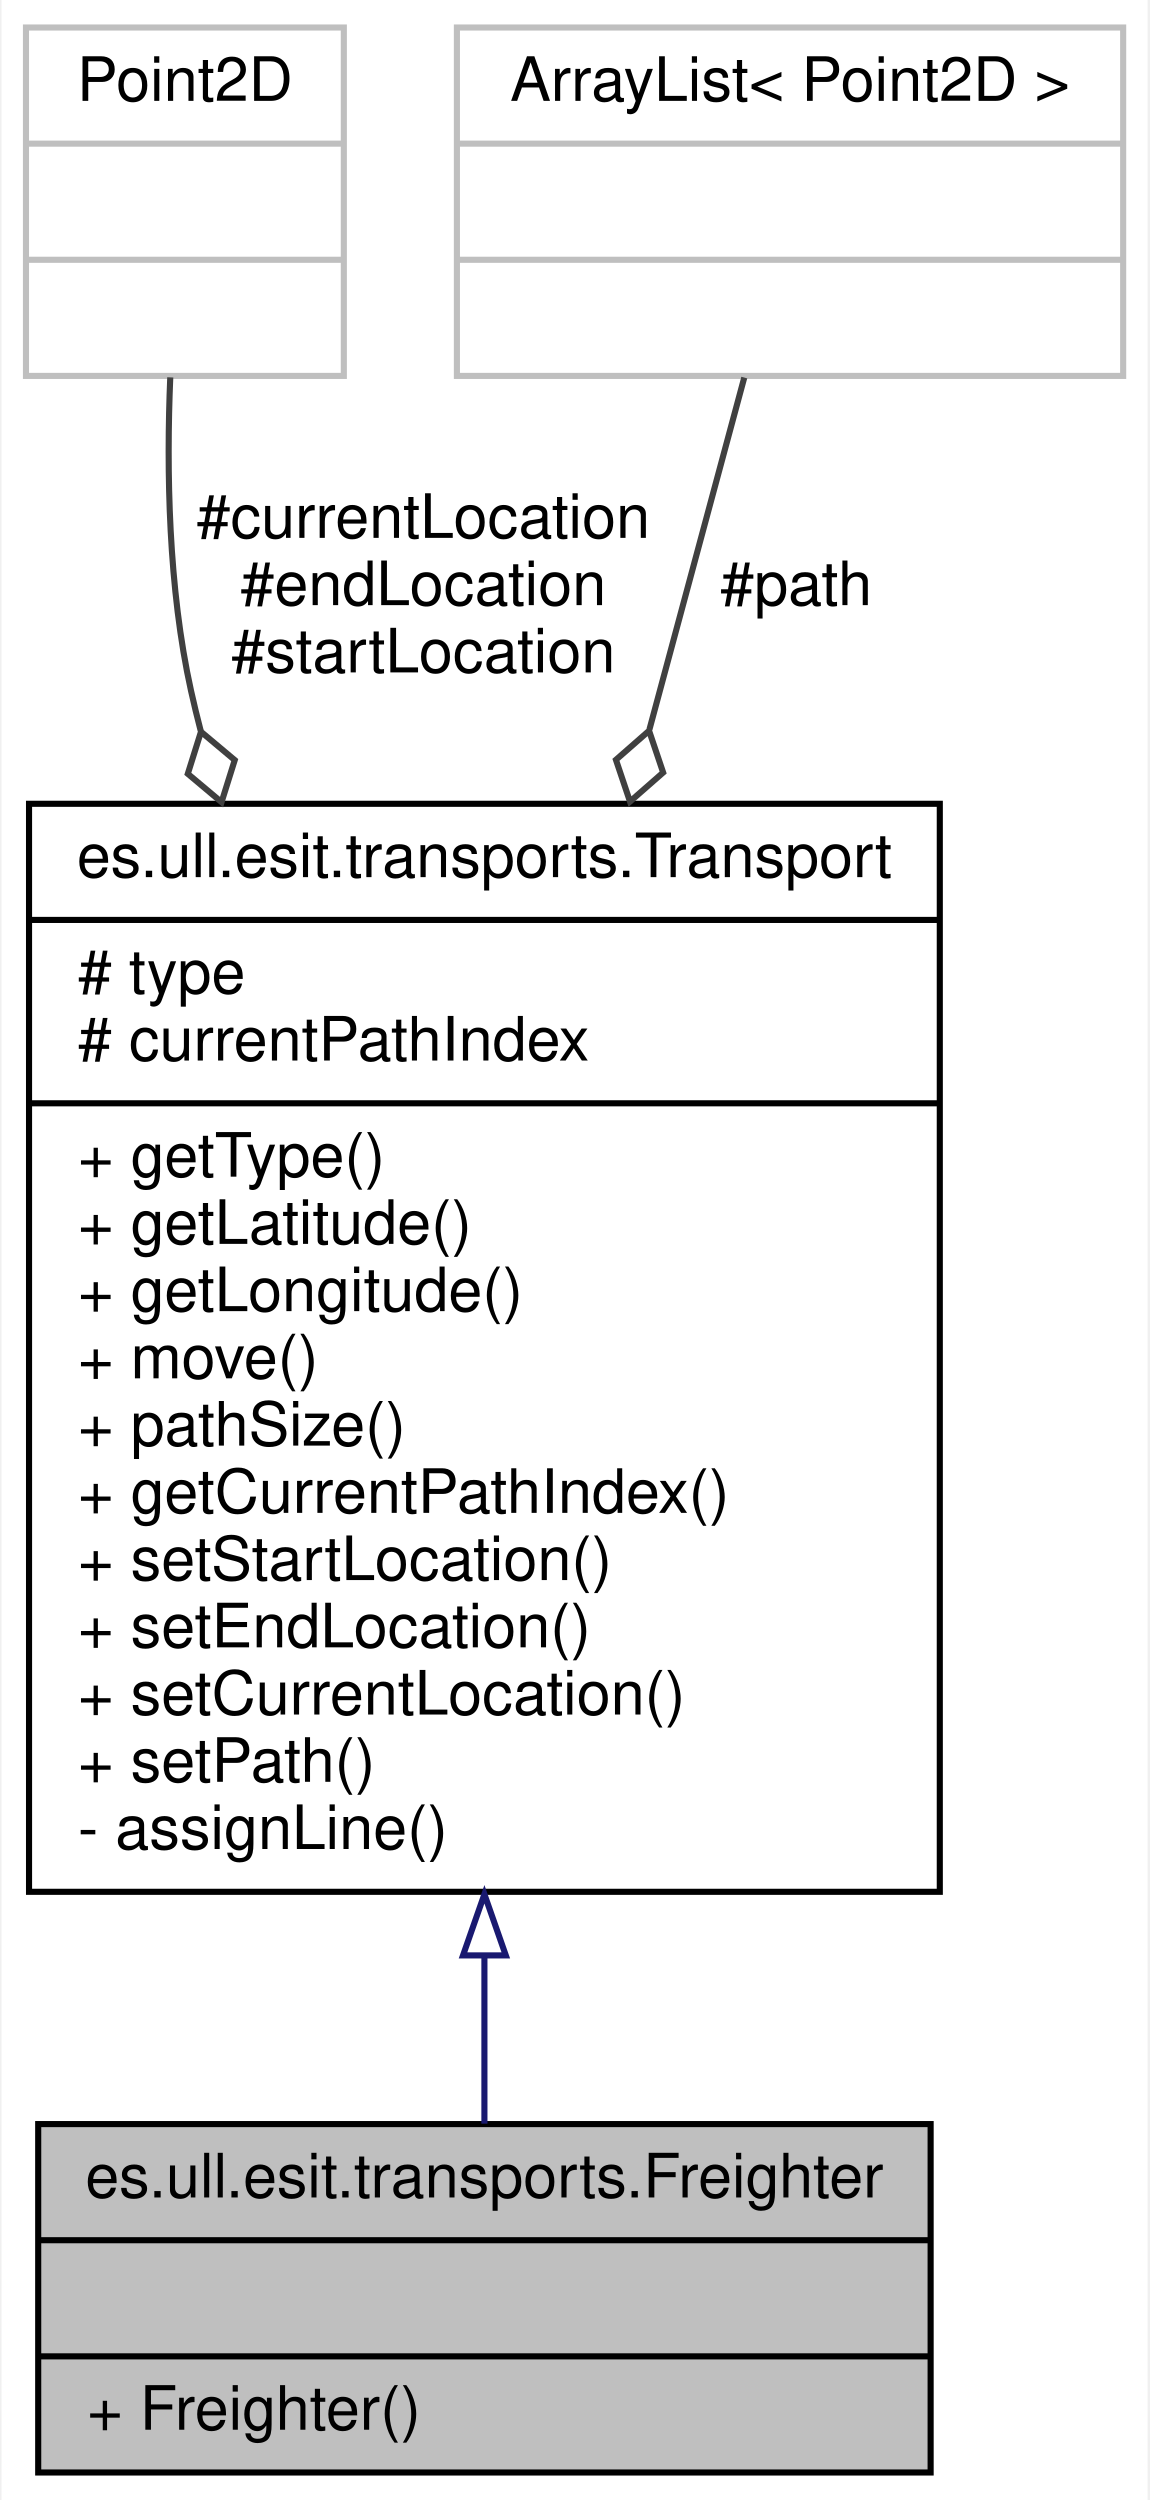
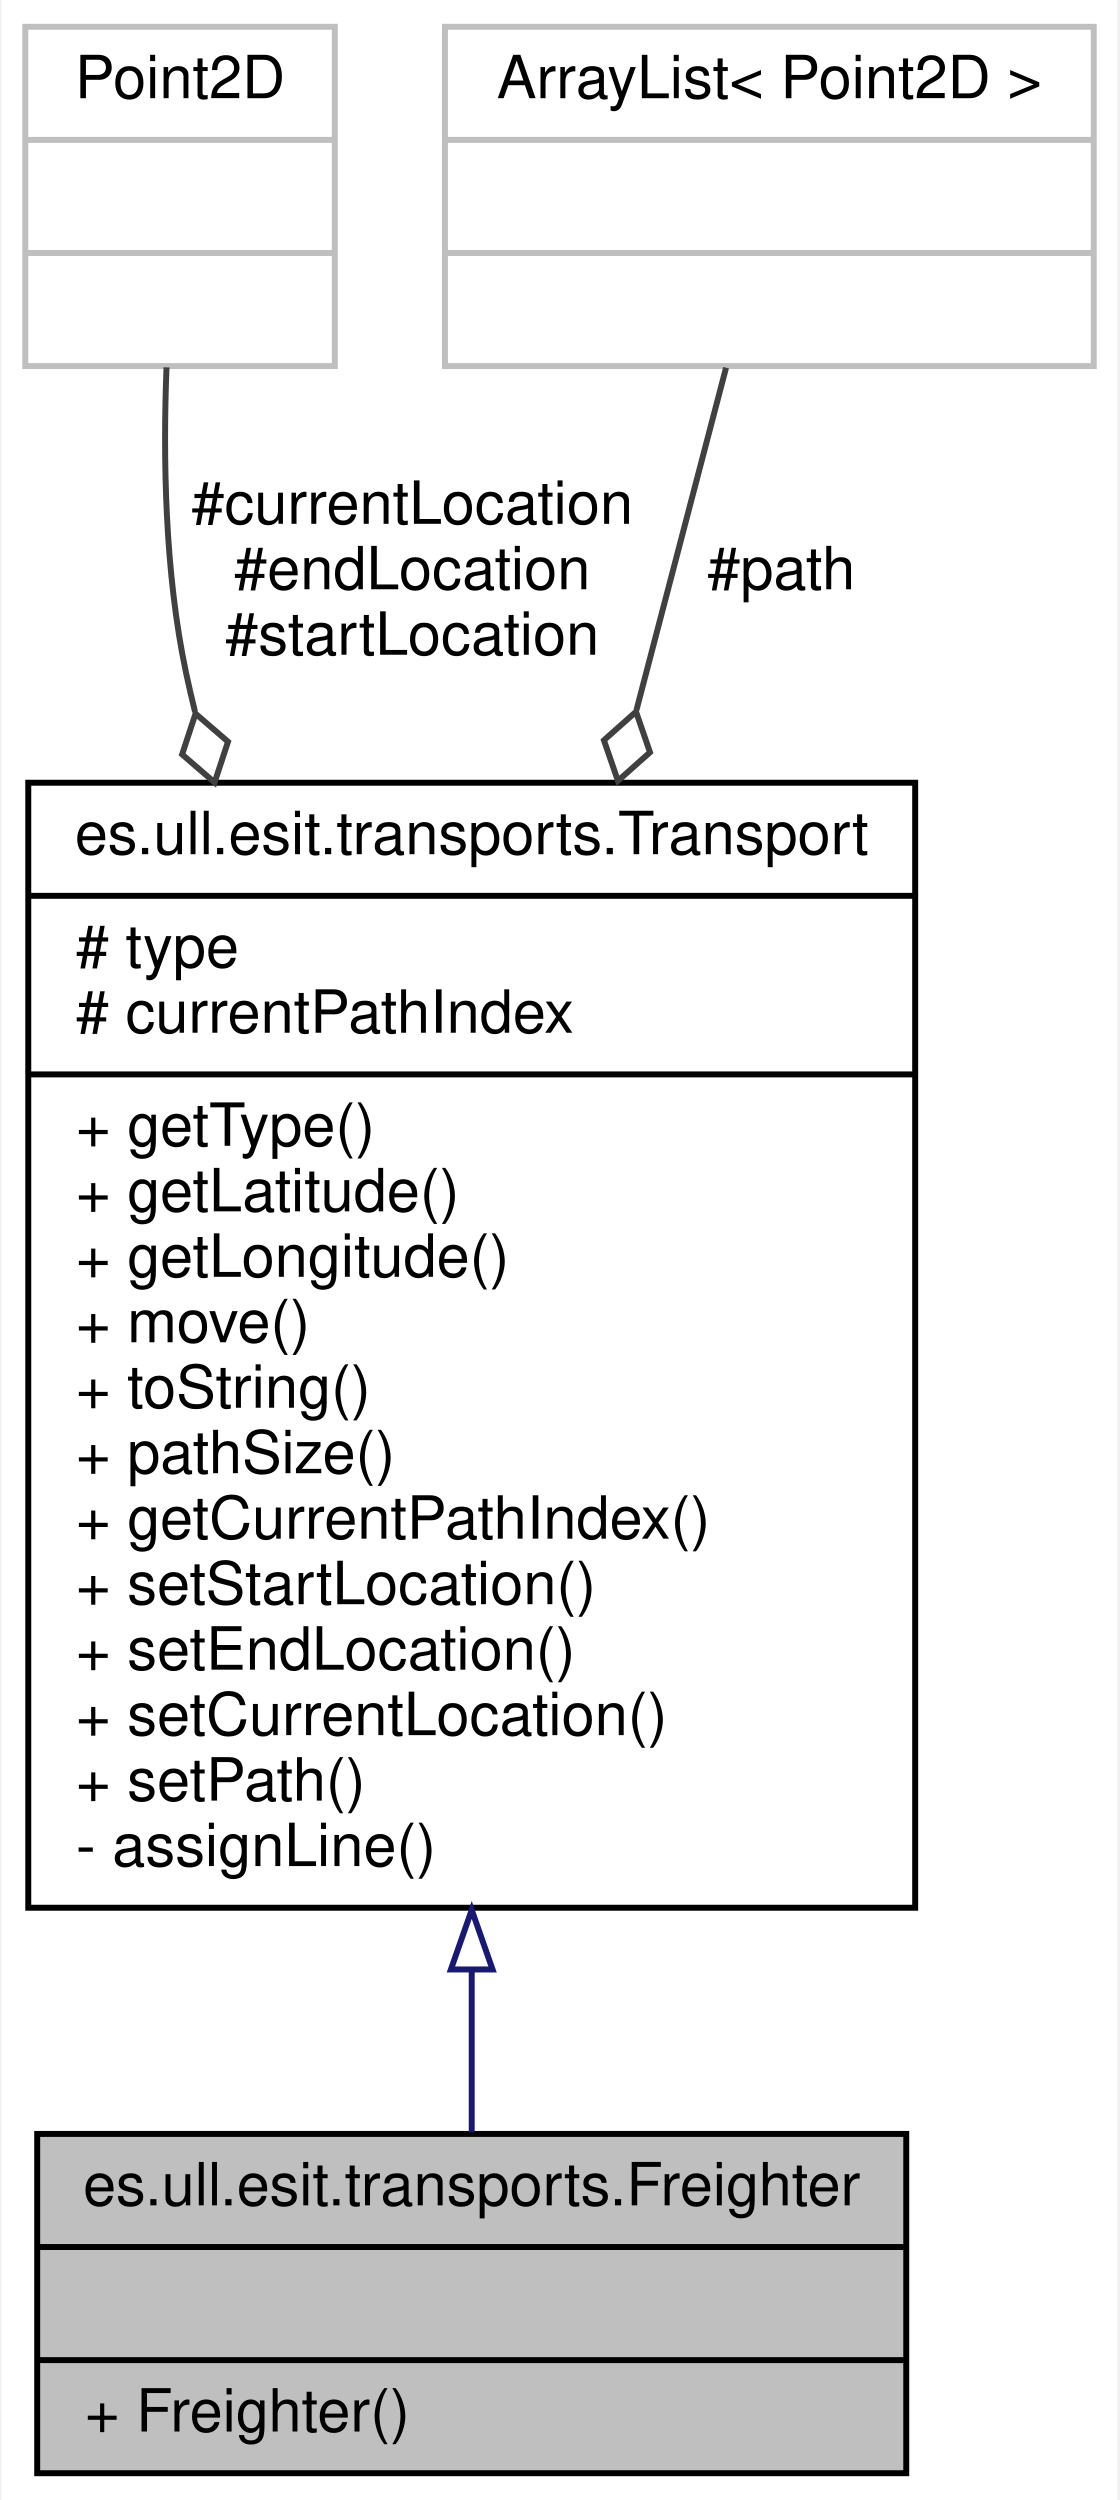
- <svg xmlns="http://www.w3.org/2000/svg" xmlns:xlink="http://www.w3.org/1999/xlink" width="188pt" height="409pt" viewBox="0.00 0.00 187.50 409.00">
-   <g id="graph0" class="graph" transform="scale(1 1) rotate(0) translate(4 405)">
-     <polygon fill="white" stroke="none" points="-4,4 -4,-405 183.5,-405 183.5,4 -4,4" />
+ <svg xmlns="http://www.w3.org/2000/svg" xmlns:xlink="http://www.w3.org/1999/xlink" width="188pt" height="420pt" viewBox="0.00 0.00 187.50 420.00">
+   <g id="graph0" class="graph" transform="scale(1 1) rotate(0) translate(4 416)">
+     <polygon fill="white" stroke="none" points="-4,4 -4,-416 183.5,-416 183.5,4 -4,4" />
    <g id="node1" class="node">
      <polygon fill="#bfbfbf" stroke="black" points="2,-0.5 2,-57.5 148,-57.5 148,-0.5 2,-0.5" />
      <text text-anchor="middle" x="75" y="-45.5" font-family="Helvetica,sans-Serif" font-size="10.00">es.ull.esit.transports.Freighter</text>
      <polyline fill="none" stroke="black" points="2,-38.5 148,-38.5 " />
      <text text-anchor="middle" x="75" y="-26.5" font-family="Helvetica,sans-Serif" font-size="10.00"> </text>
      <polyline fill="none" stroke="black" points="2,-19.5 148,-19.5 " />
      <text text-anchor="start" x="10" y="-7.5" font-family="Helvetica,sans-Serif" font-size="10.00">+ Freighter()</text>
    </g>
    <g id="node2" class="node">
      <g id="a_node2">
        <a xlink:href="classes_1_1ull_1_1esit_1_1transports_1_1_transport.html" target="_top" xlink:title="Abstract class to represent a transport. ">
-           <polygon fill="white" stroke="black" points="0.5,-95.5 0.5,-273.5 149.5,-273.5 149.5,-95.5 0.5,-95.5" />
-           <text text-anchor="middle" x="75" y="-261.5" font-family="Helvetica,sans-Serif" font-size="10.00">es.ull.esit.transports.Transport</text>
-           <polyline fill="none" stroke="black" points="0.5,-254.5 149.5,-254.5 " />
-           <text text-anchor="start" x="8.5" y="-242.5" font-family="Helvetica,sans-Serif" font-size="10.00"># type</text>
-           <text text-anchor="start" x="8.5" y="-231.5" font-family="Helvetica,sans-Serif" font-size="10.00"># currentPathIndex</text>
-           <polyline fill="none" stroke="black" points="0.5,-224.5 149.5,-224.5 " />
-           <text text-anchor="start" x="8.5" y="-212.5" font-family="Helvetica,sans-Serif" font-size="10.00">+ getType()</text>
-           <text text-anchor="start" x="8.5" y="-201.5" font-family="Helvetica,sans-Serif" font-size="10.00">+ getLatitude()</text>
-           <text text-anchor="start" x="8.5" y="-190.5" font-family="Helvetica,sans-Serif" font-size="10.00">+ getLongitude()</text>
-           <text text-anchor="start" x="8.5" y="-179.5" font-family="Helvetica,sans-Serif" font-size="10.00">+ move()</text>
+           <polygon fill="white" stroke="black" points="0.5,-95.5 0.5,-284.5 149.5,-284.5 149.5,-95.5 0.5,-95.5" />
+           <text text-anchor="middle" x="75" y="-272.5" font-family="Helvetica,sans-Serif" font-size="10.00">es.ull.esit.transports.Transport</text>
+           <polyline fill="none" stroke="black" points="0.5,-265.5 149.5,-265.5 " />
+           <text text-anchor="start" x="8.5" y="-253.5" font-family="Helvetica,sans-Serif" font-size="10.00"># type</text>
+           <text text-anchor="start" x="8.5" y="-242.5" font-family="Helvetica,sans-Serif" font-size="10.00"># currentPathIndex</text>
+           <polyline fill="none" stroke="black" points="0.5,-235.5 149.5,-235.5 " />
+           <text text-anchor="start" x="8.5" y="-223.5" font-family="Helvetica,sans-Serif" font-size="10.00">+ getType()</text>
+           <text text-anchor="start" x="8.5" y="-212.5" font-family="Helvetica,sans-Serif" font-size="10.00">+ getLatitude()</text>
+           <text text-anchor="start" x="8.5" y="-201.5" font-family="Helvetica,sans-Serif" font-size="10.00">+ getLongitude()</text>
+           <text text-anchor="start" x="8.5" y="-190.5" font-family="Helvetica,sans-Serif" font-size="10.00">+ move()</text>
+           <text text-anchor="start" x="8.5" y="-179.5" font-family="Helvetica,sans-Serif" font-size="10.00">+ toString()</text>
          <text text-anchor="start" x="8.5" y="-168.5" font-family="Helvetica,sans-Serif" font-size="10.00">+ pathSize()</text>
          <text text-anchor="start" x="8.5" y="-157.5" font-family="Helvetica,sans-Serif" font-size="10.00">+ getCurrentPathIndex()</text>
          <text text-anchor="start" x="8.5" y="-146.5" font-family="Helvetica,sans-Serif" font-size="10.00">+ setStartLocation()</text>
          <text text-anchor="start" x="8.5" y="-135.5" font-family="Helvetica,sans-Serif" font-size="10.00">+ setEndLocation()</text>
          <text text-anchor="start" x="8.5" y="-124.5" font-family="Helvetica,sans-Serif" font-size="10.00">+ setCurrentLocation()</text>
          <text text-anchor="start" x="8.5" y="-113.5" font-family="Helvetica,sans-Serif" font-size="10.00">+ setPath()</text>
          <text text-anchor="start" x="8.5" y="-102.5" font-family="Helvetica,sans-Serif" font-size="10.00">- assignLine()</text>
        </a>
      </g>
    </g>
    <g id="edge1" class="edge">
-       <path fill="none" stroke="midnightblue" d="M75,-85.022C75,-75.096 75,-65.697 75,-57.57" />
-       <polygon fill="none" stroke="midnightblue" points="71.5,-85.098 75,-95.098 78.5,-85.098 71.5,-85.098" />
+       <path fill="none" stroke="midnightblue" d="M75,-85.079C75,-75.187 75,-65.854 75,-57.779" />
+       <polygon fill="none" stroke="midnightblue" points="71.5,-85.13 75,-95.13 78.5,-85.13 71.5,-85.13" />
    </g>
    <g id="node3" class="node">
-       <polygon fill="white" stroke="#bfbfbf" points="0,-343.5 0,-400.5 52,-400.5 52,-343.5 0,-343.5" />
-       <text text-anchor="middle" x="26" y="-388.5" font-family="Helvetica,sans-Serif" font-size="10.00">Point2D</text>
-       <polyline fill="none" stroke="#bfbfbf" points="0,-381.5 52,-381.5 " />
-       <text text-anchor="middle" x="26" y="-369.5" font-family="Helvetica,sans-Serif" font-size="10.00"> </text>
-       <polyline fill="none" stroke="#bfbfbf" points="0,-362.5 52,-362.5 " />
-       <text text-anchor="middle" x="26" y="-350.5" font-family="Helvetica,sans-Serif" font-size="10.00"> </text>
+       <polygon fill="white" stroke="#bfbfbf" points="0,-354.5 0,-411.5 52,-411.5 52,-354.5 0,-354.5" />
+       <text text-anchor="middle" x="26" y="-399.5" font-family="Helvetica,sans-Serif" font-size="10.00">Point2D</text>
+       <polyline fill="none" stroke="#bfbfbf" points="0,-392.5 52,-392.5 " />
+       <text text-anchor="middle" x="26" y="-380.5" font-family="Helvetica,sans-Serif" font-size="10.00"> </text>
+       <polyline fill="none" stroke="#bfbfbf" points="0,-373.5 52,-373.5 " />
+       <text text-anchor="middle" x="26" y="-361.5" font-family="Helvetica,sans-Serif" font-size="10.00"> </text>
    </g>
    <g id="edge2" class="edge">
-       <path fill="none" stroke="#404040" d="M23.604,-343.262C22.966,-327.967 23.291,-308.739 27,-292 27.481,-289.83 28.009,-287.65 28.578,-285.466" />
-       <polygon fill="none" stroke="#404040" points="28.631,-285.286 26.474,-278.405 31.996,-273.767 34.153,-280.649 28.631,-285.286" />
-       <text text-anchor="middle" x="65" y="-317" font-family="Helvetica,sans-Serif" font-size="10.00"> #currentLocation</text>
-       <text text-anchor="middle" x="65" y="-306" font-family="Helvetica,sans-Serif" font-size="10.00">#endLocation</text>
-       <text text-anchor="middle" x="65" y="-295" font-family="Helvetica,sans-Serif" font-size="10.00">#startLocation</text>
+       <path fill="none" stroke="#404040" d="M23.726,-354.288C23.125,-339.001 23.446,-319.773 27,-303 27.465,-300.806 27.974,-298.602 28.521,-296.391" />
+       <polygon fill="none" stroke="#404040" points="28.6,-296.108 26.346,-289.258 31.803,-284.543 34.056,-291.393 28.6,-296.108" />
+       <text text-anchor="middle" x="65" y="-328" font-family="Helvetica,sans-Serif" font-size="10.00"> #currentLocation</text>
+       <text text-anchor="middle" x="65" y="-317" font-family="Helvetica,sans-Serif" font-size="10.00">#endLocation</text>
+       <text text-anchor="middle" x="65" y="-306" font-family="Helvetica,sans-Serif" font-size="10.00">#startLocation</text>
    </g>
    <g id="node4" class="node">
-       <polygon fill="white" stroke="#bfbfbf" points="70.5,-343.5 70.5,-400.5 179.5,-400.5 179.5,-343.5 70.5,-343.5" />
-       <text text-anchor="middle" x="125" y="-388.5" font-family="Helvetica,sans-Serif" font-size="10.00">ArrayList&lt; Point2D &gt;</text>
-       <polyline fill="none" stroke="#bfbfbf" points="70.5,-381.5 179.5,-381.5 " />
-       <text text-anchor="middle" x="125" y="-369.5" font-family="Helvetica,sans-Serif" font-size="10.00"> </text>
-       <polyline fill="none" stroke="#bfbfbf" points="70.5,-362.5 179.5,-362.5 " />
-       <text text-anchor="middle" x="125" y="-350.5" font-family="Helvetica,sans-Serif" font-size="10.00"> </text>
+       <polygon fill="white" stroke="#bfbfbf" points="70.5,-354.5 70.5,-411.5 179.5,-411.5 179.5,-354.5 70.5,-354.5" />
+       <text text-anchor="middle" x="125" y="-399.5" font-family="Helvetica,sans-Serif" font-size="10.00">ArrayList&lt; Point2D &gt;</text>
+       <polyline fill="none" stroke="#bfbfbf" points="70.5,-392.5 179.5,-392.5 " />
+       <text text-anchor="middle" x="125" y="-380.5" font-family="Helvetica,sans-Serif" font-size="10.00"> </text>
+       <polyline fill="none" stroke="#bfbfbf" points="70.5,-373.5 179.5,-373.5 " />
+       <text text-anchor="middle" x="125" y="-361.5" font-family="Helvetica,sans-Serif" font-size="10.00"> </text>
    </g>
    <g id="edge3" class="edge">
-       <path fill="none" stroke="#404040" d="M117.514,-343.229C113.285,-327.538 107.712,-306.86 101.998,-285.663" />
-       <polygon fill="none" stroke="#404040" points="101.94,-285.448 96.516,-280.696 98.817,-273.861 104.241,-278.614 101.94,-285.448" />
-       <text text-anchor="middle" x="126" y="-306" font-family="Helvetica,sans-Serif" font-size="10.00"> #path</text>
+       <path fill="none" stroke="#404040" d="M117.73,-354.227C113.639,-338.601 108.244,-317.99 102.669,-296.696" />
+       <polygon fill="none" stroke="#404040" points="102.6,-296.431 97.211,-291.64 99.561,-284.822 104.95,-289.614 102.6,-296.431" />
+       <text text-anchor="middle" x="127" y="-317" font-family="Helvetica,sans-Serif" font-size="10.00"> #path</text>
    </g>
  </g>
</svg>
